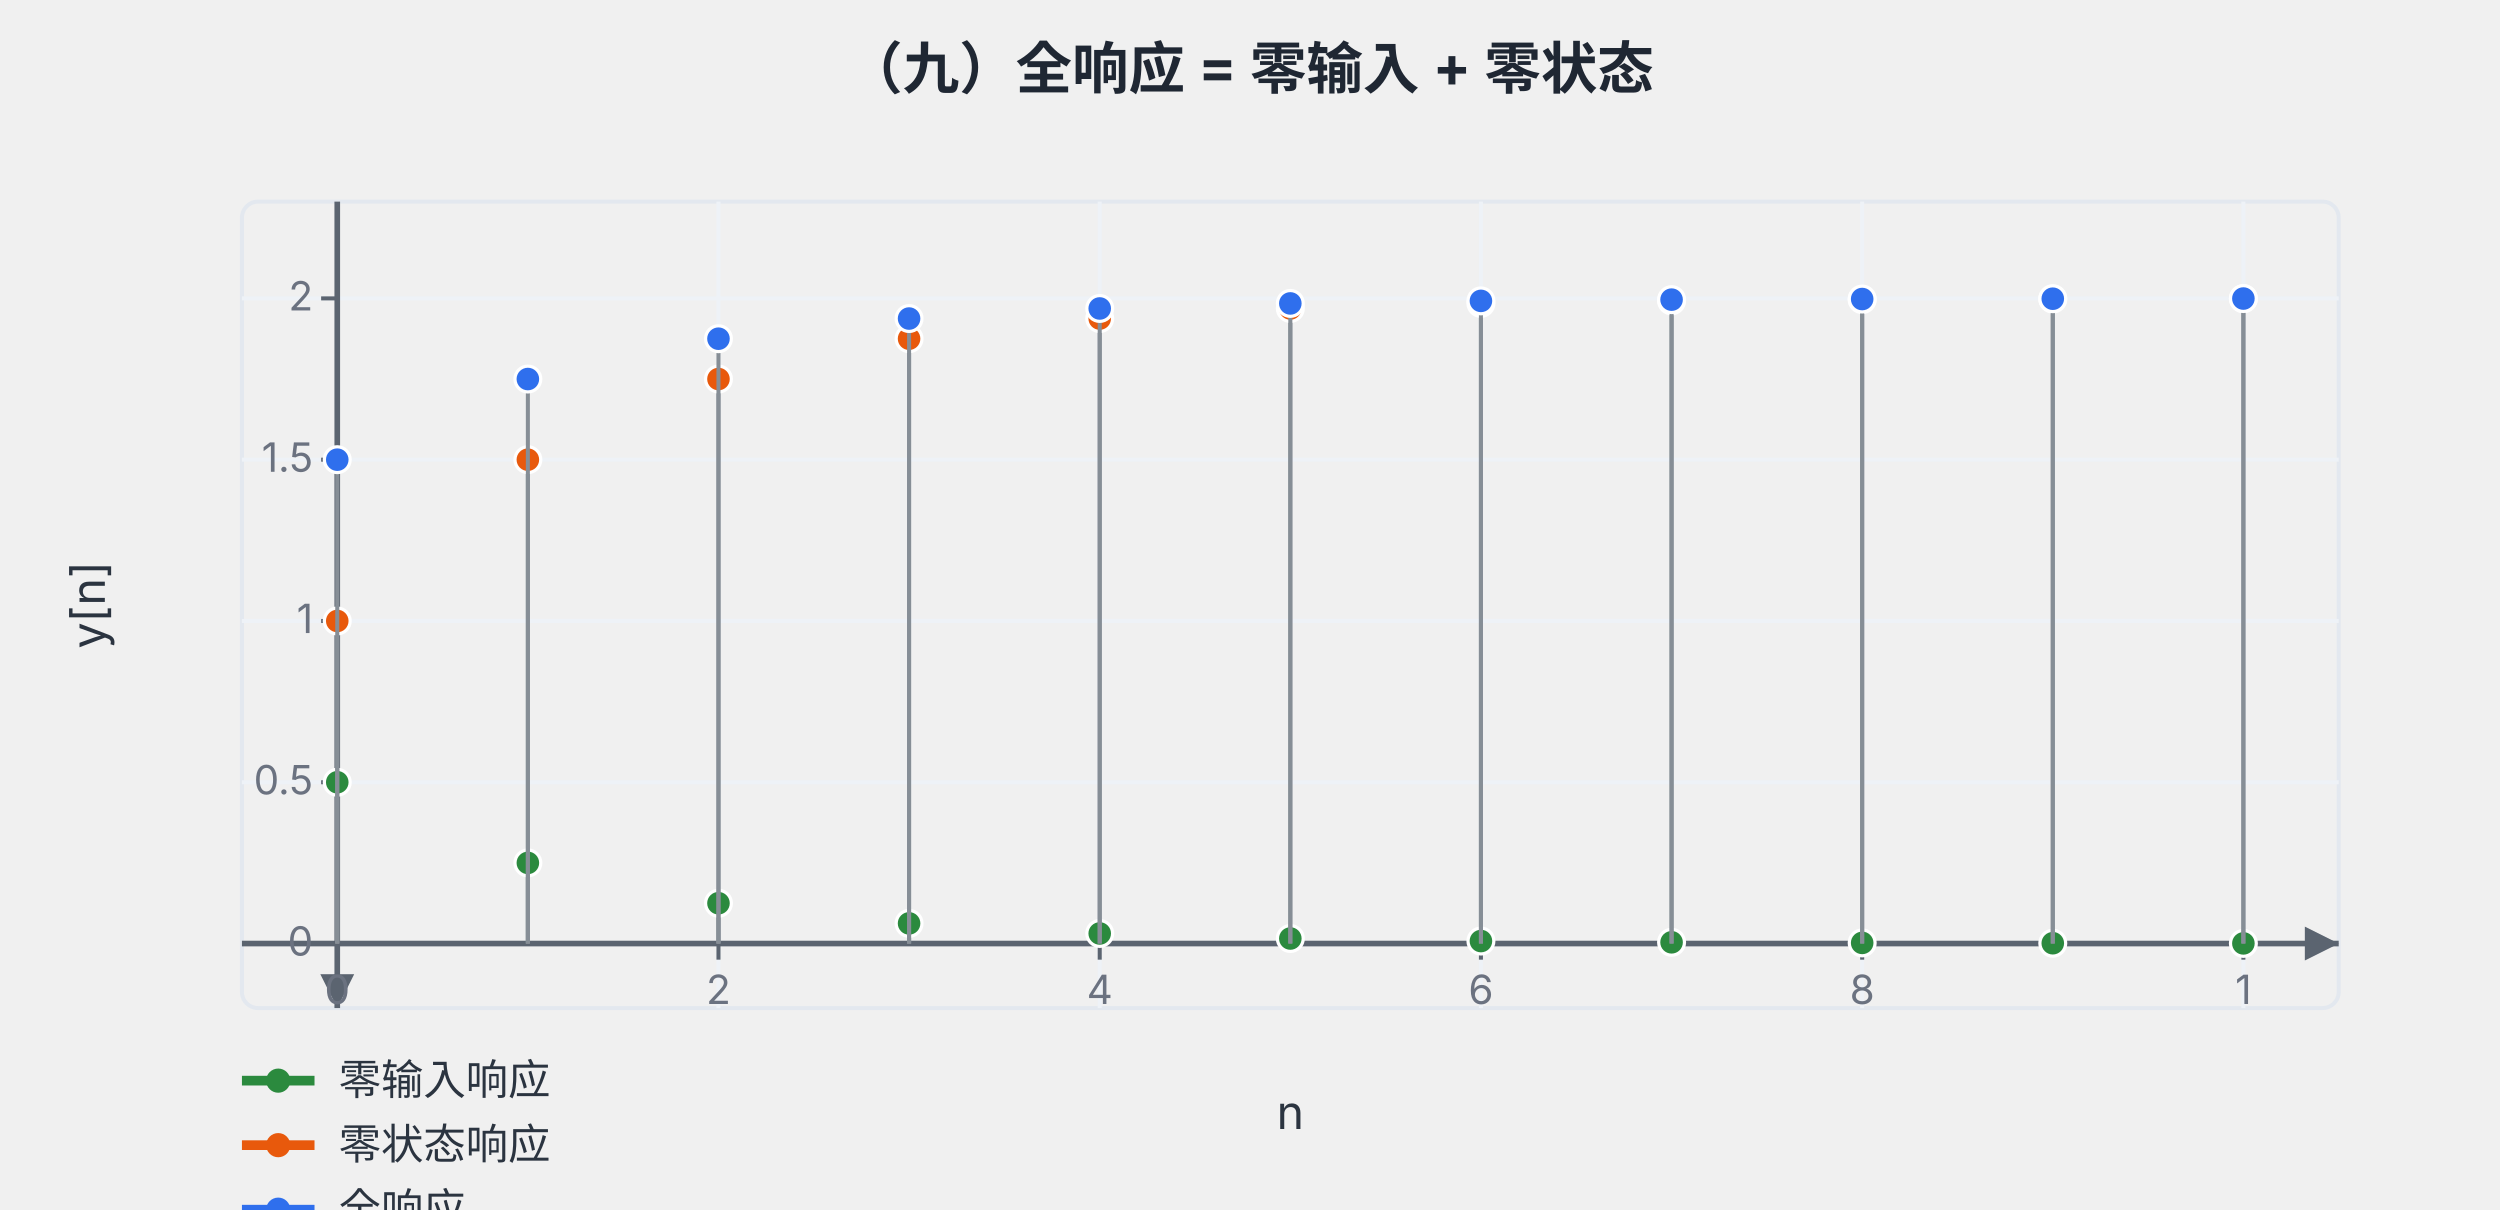
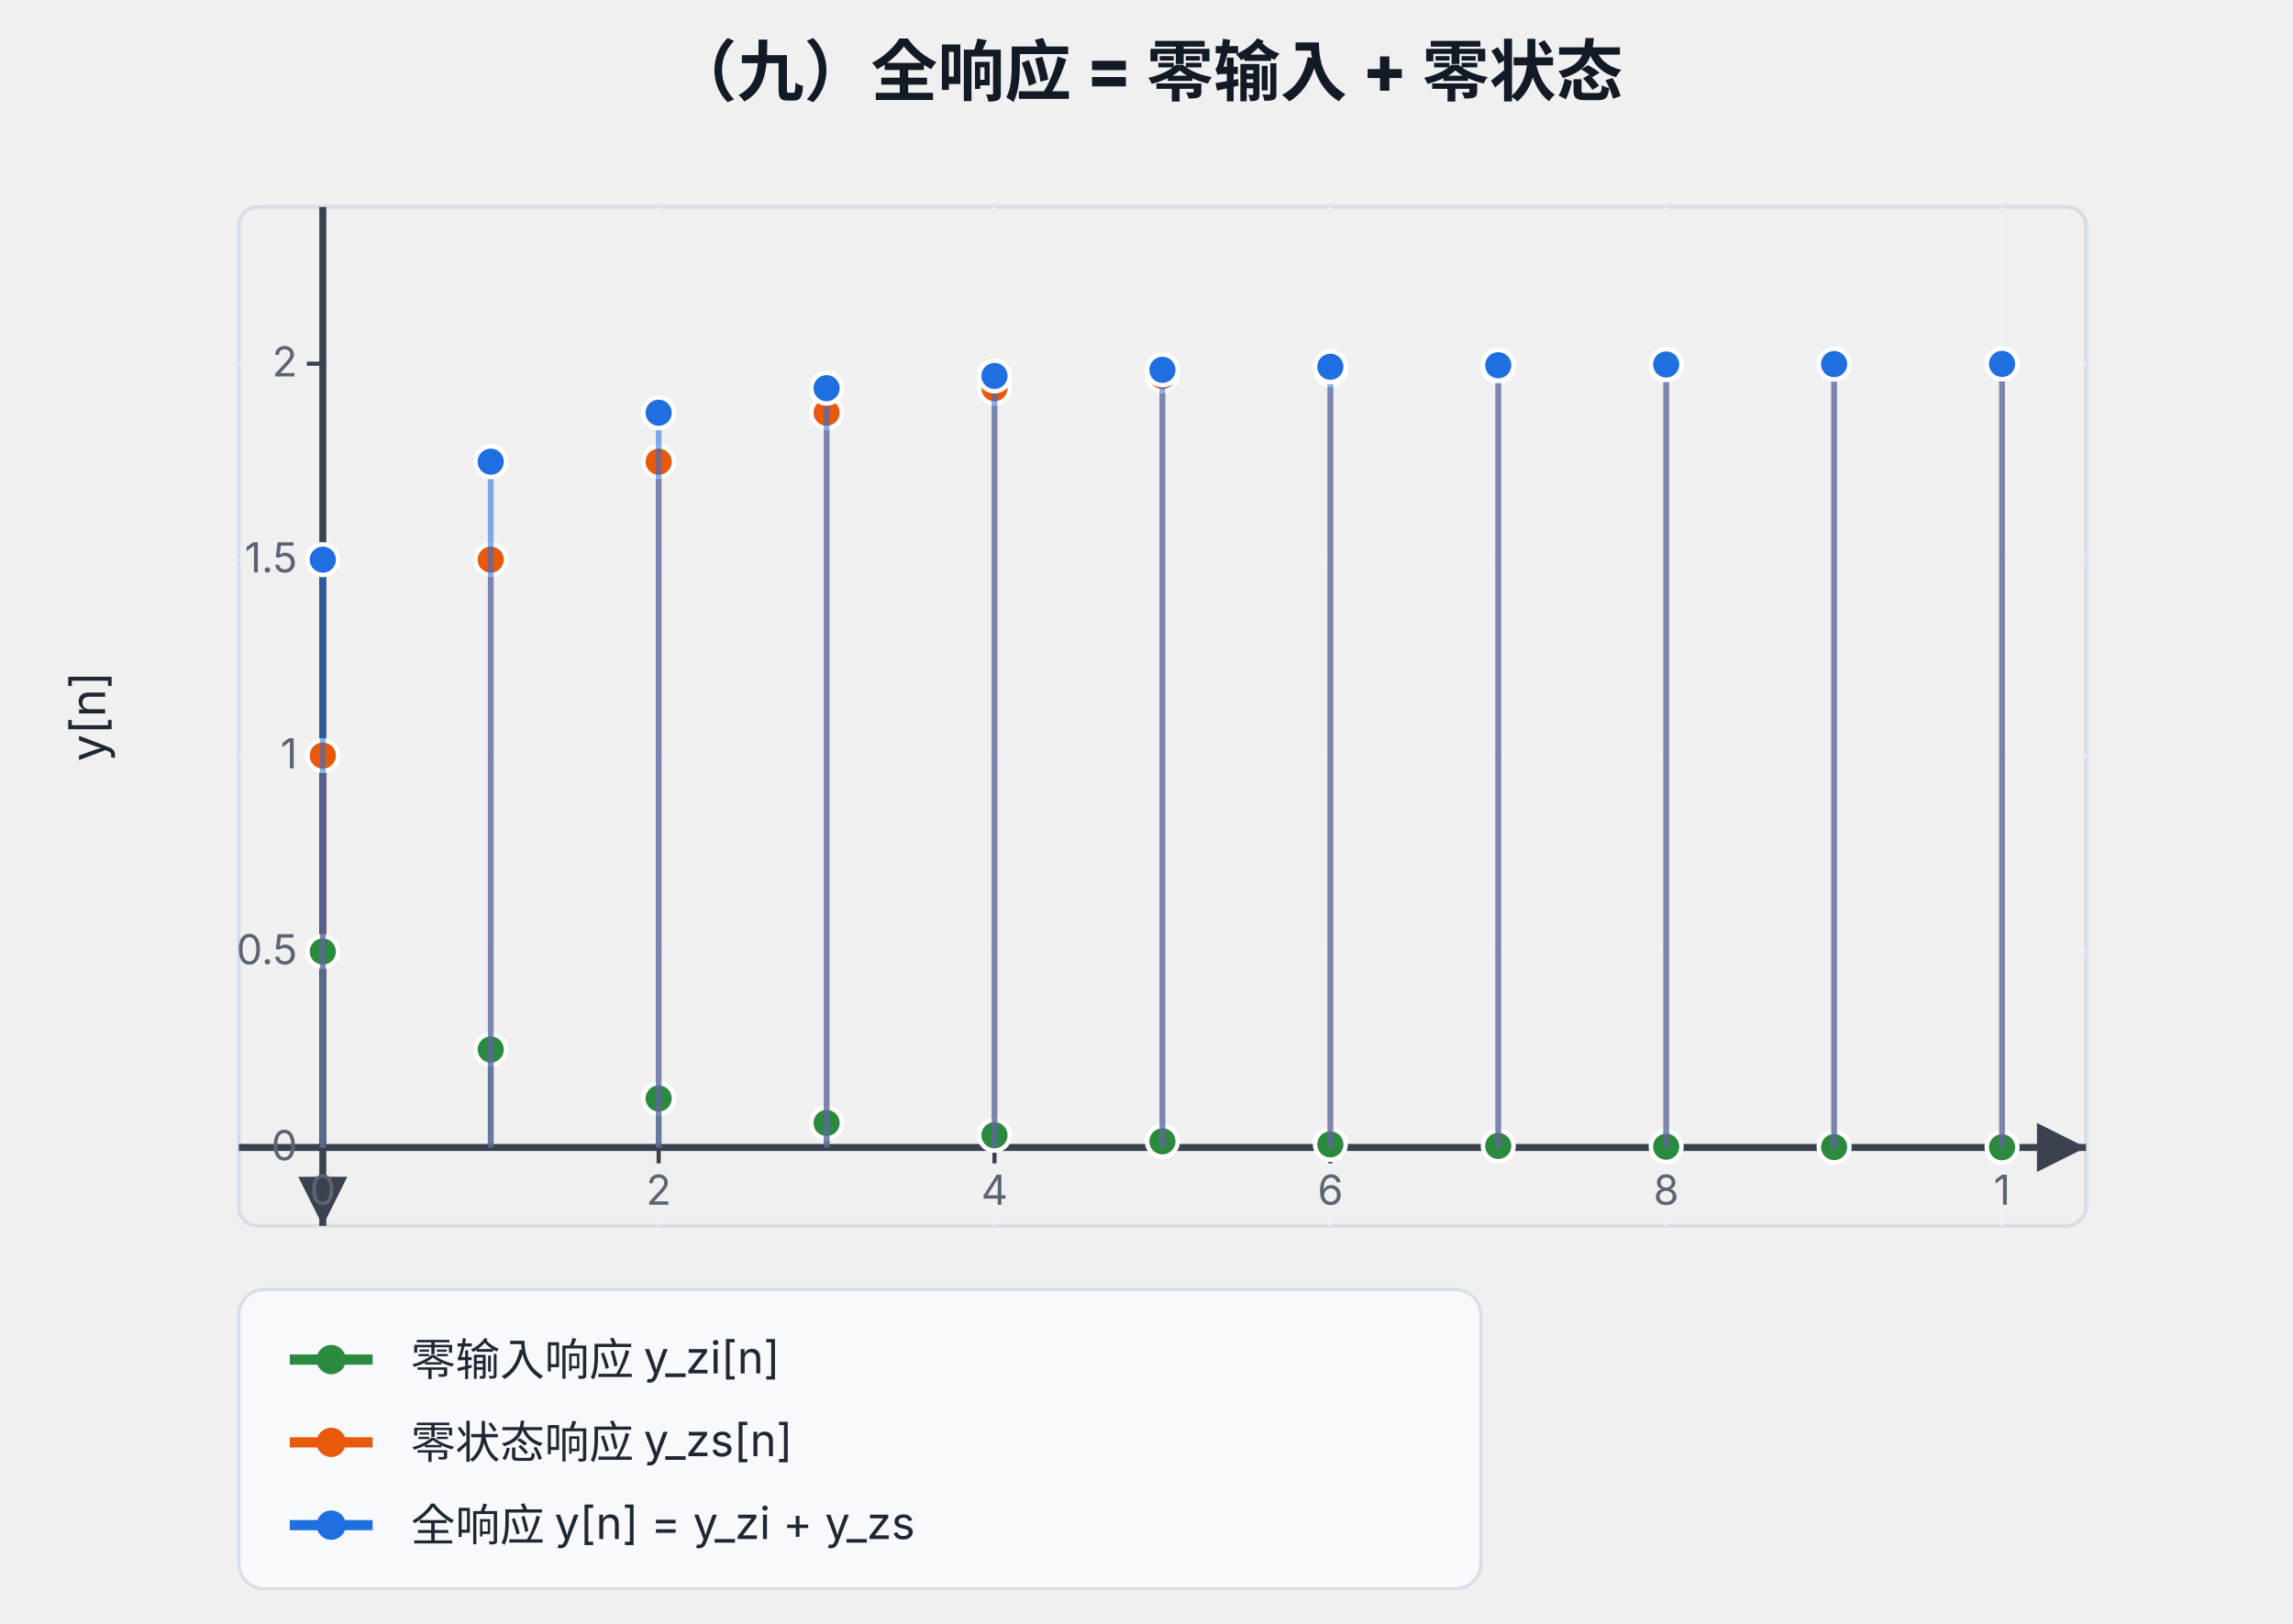
- <svg xmlns="http://www.w3.org/2000/svg" viewBox="0 0 620 300" width="100%" preserveAspectRatio="xMidYMid meet" style="max-width:620px;background:#ffffff;border:1px solid #e3e8ef;border-radius:8px;">
+ <svg xmlns="http://www.w3.org/2000/svg" viewBox="0 0 720 510" width="100%" preserveAspectRatio="xMidYMid meet" style="max-width:720px;background:#ffffff;border:1px solid #d7dee8;border-radius:10px;">
  <defs>
-     <marker id="arr" markerWidth="8" markerHeight="8" refX="6" refY="3" orient="auto" markerUnits="strokeWidth">
-       <path d="M0,0 L6,3 L0,6 Z" fill="#5b6470" />
+     <marker id="arr" markerWidth="10" markerHeight="10" refX="7" refY="3.5" orient="auto" markerUnits="strokeWidth">
+       <path d="M0,0 L7,3.5 L0,7 Z" fill="#3a4250" />
    </marker>
  </defs>
-   <text x="310.0" y="22" font-family="system-ui, -apple-system, 'Segoe UI', 'PingFang SC', 'Microsoft YaHei', sans-serif" font-size="14" font-weight="700" fill="#1f2733" text-anchor="middle">（九）全响应 = 零输入 + 零状态</text>
-   <rect x="60.00" y="50.00" width="520.00" height="200.00" fill="none" stroke="#e3e8ef" stroke-width="1" rx="4" />
-   <line x1="83.64" y1="50.00" x2="83.64" y2="250.00" stroke="#eef2f7" stroke-width="1" />
-   <line x1="178.18" y1="50.00" x2="178.18" y2="250.00" stroke="#eef2f7" stroke-width="1" />
-   <line x1="272.73" y1="50.00" x2="272.73" y2="250.00" stroke="#eef2f7" stroke-width="1" />
-   <line x1="367.27" y1="50.00" x2="367.27" y2="250.00" stroke="#eef2f7" stroke-width="1" />
-   <line x1="461.82" y1="50.00" x2="461.82" y2="250.00" stroke="#eef2f7" stroke-width="1" />
-   <line x1="556.36" y1="50.00" x2="556.36" y2="250.00" stroke="#eef2f7" stroke-width="1" />
-   <line x1="60.00" y1="234.00" x2="580.00" y2="234.00" stroke="#eef2f7" stroke-width="1" />
-   <line x1="60.00" y1="194.00" x2="580.00" y2="194.00" stroke="#eef2f7" stroke-width="1" />
-   <line x1="60.00" y1="154.00" x2="580.00" y2="154.00" stroke="#eef2f7" stroke-width="1" />
-   <line x1="60.00" y1="114.00" x2="580.00" y2="114.00" stroke="#eef2f7" stroke-width="1" />
-   <line x1="60.00" y1="74.00" x2="580.00" y2="74.00" stroke="#eef2f7" stroke-width="1" />
-   <line x1="60.00" y1="234.00" x2="580.00" y2="234.00" stroke="#5b6470" stroke-width="1.4" marker-end="url(#arr)" />
-   <line x1="83.64" y1="50.00" x2="83.64" y2="250.00" stroke="#5b6470" stroke-width="1.4" marker-end="url(#arr)" />
-   <line x1="83.64" y1="234.00" x2="83.64" y2="238.00" stroke="#5b6470" stroke-width="1" />
-   <text x="83.64" y="249.00" font-family="system-ui, -apple-system, 'Segoe UI', 'PingFang SC', 'Microsoft YaHei', sans-serif" font-size="10" fill="#6b7280" text-anchor="middle">0</text>
-   <line x1="178.18" y1="234.00" x2="178.18" y2="238.00" stroke="#5b6470" stroke-width="1" />
-   <text x="178.18" y="249.00" font-family="system-ui, -apple-system, 'Segoe UI', 'PingFang SC', 'Microsoft YaHei', sans-serif" font-size="10" fill="#6b7280" text-anchor="middle">2</text>
-   <line x1="272.73" y1="234.00" x2="272.73" y2="238.00" stroke="#5b6470" stroke-width="1" />
-   <text x="272.73" y="249.00" font-family="system-ui, -apple-system, 'Segoe UI', 'PingFang SC', 'Microsoft YaHei', sans-serif" font-size="10" fill="#6b7280" text-anchor="middle">4</text>
-   <line x1="367.27" y1="234.00" x2="367.27" y2="238.00" stroke="#5b6470" stroke-width="1" />
-   <text x="367.27" y="249.00" font-family="system-ui, -apple-system, 'Segoe UI', 'PingFang SC', 'Microsoft YaHei', sans-serif" font-size="10" fill="#6b7280" text-anchor="middle">6</text>
-   <line x1="461.82" y1="234.00" x2="461.82" y2="238.00" stroke="#5b6470" stroke-width="1" />
-   <text x="461.82" y="249.00" font-family="system-ui, -apple-system, 'Segoe UI', 'PingFang SC', 'Microsoft YaHei', sans-serif" font-size="10" fill="#6b7280" text-anchor="middle">8</text>
-   <line x1="556.36" y1="234.00" x2="556.36" y2="238.00" stroke="#5b6470" stroke-width="1" />
-   <text x="556.36" y="249.00" font-family="system-ui, -apple-system, 'Segoe UI', 'PingFang SC', 'Microsoft YaHei', sans-serif" font-size="10" fill="#6b7280" text-anchor="middle">1</text>
-   <line x1="83.64" y1="234.00" x2="79.64" y2="234.00" stroke="#5b6470" stroke-width="1" />
-   <text x="77.64" y="237.00" font-family="system-ui, -apple-system, 'Segoe UI', 'PingFang SC', 'Microsoft YaHei', sans-serif" font-size="10" fill="#6b7280" text-anchor="end">0</text>
-   <line x1="83.64" y1="194.00" x2="79.64" y2="194.00" stroke="#5b6470" stroke-width="1" />
-   <text x="77.64" y="197.00" font-family="system-ui, -apple-system, 'Segoe UI', 'PingFang SC', 'Microsoft YaHei', sans-serif" font-size="10" fill="#6b7280" text-anchor="end">0.5</text>
-   <line x1="83.64" y1="154.00" x2="79.64" y2="154.00" stroke="#5b6470" stroke-width="1" />
-   <text x="77.64" y="157.00" font-family="system-ui, -apple-system, 'Segoe UI', 'PingFang SC', 'Microsoft YaHei', sans-serif" font-size="10" fill="#6b7280" text-anchor="end">1</text>
-   <line x1="83.64" y1="114.00" x2="79.64" y2="114.00" stroke="#5b6470" stroke-width="1" />
-   <text x="77.64" y="117.00" font-family="system-ui, -apple-system, 'Segoe UI', 'PingFang SC', 'Microsoft YaHei', sans-serif" font-size="10" fill="#6b7280" text-anchor="end">1.5</text>
-   <line x1="83.64" y1="74.00" x2="79.64" y2="74.00" stroke="#5b6470" stroke-width="1" />
-   <text x="77.64" y="77.00" font-family="system-ui, -apple-system, 'Segoe UI', 'PingFang SC', 'Microsoft YaHei', sans-serif" font-size="10" fill="#6b7280" text-anchor="end">2</text>
-   <text x="320.00" y="280.00" font-family="system-ui, -apple-system, 'Segoe UI', 'PingFang SC', 'Microsoft YaHei', sans-serif" font-size="11.5" fill="#2b3440" text-anchor="middle">n</text>
-   <text x="26.00" y="150.00" font-family="system-ui, -apple-system, 'Segoe UI', 'PingFang SC', 'Microsoft YaHei', sans-serif" font-size="11.5" fill="#2b3440" text-anchor="middle" transform="rotate(-90 26.00 150.00)">y[n]</text>
-   <line x1="83.64" y1="234.00" x2="83.64" y2="194.00" stroke="#868e96" stroke-width="1" />
-   <circle cx="83.64" cy="194.00" r="3.2" fill="#2b8a3e" stroke="#fff" stroke-width="0.8" />
-   <line x1="130.91" y1="234.00" x2="130.91" y2="214.00" stroke="#868e96" stroke-width="1" />
-   <circle cx="130.91" cy="214.00" r="3.2" fill="#2b8a3e" stroke="#fff" stroke-width="0.8" />
-   <line x1="178.18" y1="234.00" x2="178.18" y2="224.00" stroke="#868e96" stroke-width="1" />
-   <circle cx="178.18" cy="224.00" r="3.2" fill="#2b8a3e" stroke="#fff" stroke-width="0.8" />
-   <line x1="225.45" y1="234.00" x2="225.45" y2="229.00" stroke="#868e96" stroke-width="1" />
-   <circle cx="225.45" cy="229.00" r="3.2" fill="#2b8a3e" stroke="#fff" stroke-width="0.8" />
-   <line x1="272.73" y1="234.00" x2="272.73" y2="231.50" stroke="#868e96" stroke-width="1" />
-   <circle cx="272.73" cy="231.50" r="3.2" fill="#2b8a3e" stroke="#fff" stroke-width="0.8" />
-   <line x1="320.00" y1="234.00" x2="320.00" y2="232.75" stroke="#868e96" stroke-width="1" />
-   <circle cx="320.00" cy="232.75" r="3.2" fill="#2b8a3e" stroke="#fff" stroke-width="0.8" />
-   <line x1="367.27" y1="234.00" x2="367.27" y2="233.38" stroke="#868e96" stroke-width="1" />
-   <circle cx="367.27" cy="233.38" r="3.2" fill="#2b8a3e" stroke="#fff" stroke-width="0.8" />
-   <line x1="414.55" y1="234.00" x2="414.55" y2="233.69" stroke="#868e96" stroke-width="1" />
-   <circle cx="414.55" cy="233.69" r="3.2" fill="#2b8a3e" stroke="#fff" stroke-width="0.8" />
-   <line x1="461.82" y1="234.00" x2="461.82" y2="233.84" stroke="#868e96" stroke-width="1" />
-   <circle cx="461.82" cy="233.84" r="3.2" fill="#2b8a3e" stroke="#fff" stroke-width="0.8" />
-   <line x1="509.09" y1="234.00" x2="509.09" y2="233.92" stroke="#868e96" stroke-width="1" />
-   <circle cx="509.09" cy="233.92" r="3.2" fill="#2b8a3e" stroke="#fff" stroke-width="0.8" />
-   <line x1="556.36" y1="234.00" x2="556.36" y2="233.96" stroke="#868e96" stroke-width="1" />
-   <circle cx="556.36" cy="233.96" r="3.2" fill="#2b8a3e" stroke="#fff" stroke-width="0.8" />
-   <line x1="83.64" y1="234.00" x2="83.64" y2="154.00" stroke="#868e96" stroke-width="1" />
-   <circle cx="83.64" cy="154.00" r="3.2" fill="#e8590c" stroke="#fff" stroke-width="0.8" />
-   <line x1="130.91" y1="234.00" x2="130.91" y2="114.00" stroke="#868e96" stroke-width="1" />
-   <circle cx="130.91" cy="114.00" r="3.2" fill="#e8590c" stroke="#fff" stroke-width="0.8" />
-   <line x1="178.18" y1="234.00" x2="178.18" y2="94.00" stroke="#868e96" stroke-width="1" />
-   <circle cx="178.18" cy="94.00" r="3.2" fill="#e8590c" stroke="#fff" stroke-width="0.8" />
-   <line x1="225.45" y1="234.00" x2="225.45" y2="84.00" stroke="#868e96" stroke-width="1" />
-   <circle cx="225.45" cy="84.00" r="3.2" fill="#e8590c" stroke="#fff" stroke-width="0.8" />
-   <line x1="272.73" y1="234.00" x2="272.73" y2="79.00" stroke="#868e96" stroke-width="1" />
-   <circle cx="272.73" cy="79.00" r="3.2" fill="#e8590c" stroke="#fff" stroke-width="0.8" />
-   <line x1="320.00" y1="234.00" x2="320.00" y2="76.50" stroke="#868e96" stroke-width="1" />
-   <circle cx="320.00" cy="76.50" r="3.2" fill="#e8590c" stroke="#fff" stroke-width="0.8" />
-   <line x1="367.27" y1="234.00" x2="367.27" y2="75.25" stroke="#868e96" stroke-width="1" />
-   <circle cx="367.27" cy="75.25" r="3.2" fill="#e8590c" stroke="#fff" stroke-width="0.8" />
-   <line x1="414.55" y1="234.00" x2="414.55" y2="74.62" stroke="#868e96" stroke-width="1" />
-   <circle cx="414.55" cy="74.62" r="3.2" fill="#e8590c" stroke="#fff" stroke-width="0.8" />
-   <line x1="461.82" y1="234.00" x2="461.82" y2="74.31" stroke="#868e96" stroke-width="1" />
-   <circle cx="461.82" cy="74.31" r="3.2" fill="#e8590c" stroke="#fff" stroke-width="0.8" />
-   <line x1="509.09" y1="234.00" x2="509.09" y2="74.16" stroke="#868e96" stroke-width="1" />
-   <circle cx="509.09" cy="74.16" r="3.2" fill="#e8590c" stroke="#fff" stroke-width="0.8" />
-   <line x1="556.36" y1="234.00" x2="556.36" y2="74.08" stroke="#868e96" stroke-width="1" />
-   <circle cx="556.36" cy="74.08" r="3.2" fill="#e8590c" stroke="#fff" stroke-width="0.8" />
-   <line x1="83.64" y1="234.00" x2="83.64" y2="114.00" stroke="#868e96" stroke-width="1" />
-   <circle cx="83.64" cy="114.00" r="3.2" fill="#2f6fed" stroke="#fff" stroke-width="0.8" />
-   <line x1="130.91" y1="234.00" x2="130.91" y2="94.00" stroke="#868e96" stroke-width="1" />
-   <circle cx="130.91" cy="94.00" r="3.2" fill="#2f6fed" stroke="#fff" stroke-width="0.8" />
-   <line x1="178.18" y1="234.00" x2="178.18" y2="84.00" stroke="#868e96" stroke-width="1" />
-   <circle cx="178.18" cy="84.00" r="3.2" fill="#2f6fed" stroke="#fff" stroke-width="0.8" />
-   <line x1="225.45" y1="234.00" x2="225.45" y2="79.00" stroke="#868e96" stroke-width="1" />
-   <circle cx="225.45" cy="79.00" r="3.2" fill="#2f6fed" stroke="#fff" stroke-width="0.8" />
-   <line x1="272.73" y1="234.00" x2="272.73" y2="76.50" stroke="#868e96" stroke-width="1" />
-   <circle cx="272.73" cy="76.50" r="3.2" fill="#2f6fed" stroke="#fff" stroke-width="0.8" />
-   <line x1="320.00" y1="234.00" x2="320.00" y2="75.25" stroke="#868e96" stroke-width="1" />
-   <circle cx="320.00" cy="75.25" r="3.2" fill="#2f6fed" stroke="#fff" stroke-width="0.8" />
-   <line x1="367.27" y1="234.00" x2="367.27" y2="74.62" stroke="#868e96" stroke-width="1" />
-   <circle cx="367.27" cy="74.62" r="3.2" fill="#2f6fed" stroke="#fff" stroke-width="0.8" />
-   <line x1="414.55" y1="234.00" x2="414.55" y2="74.31" stroke="#868e96" stroke-width="1" />
-   <circle cx="414.55" cy="74.31" r="3.2" fill="#2f6fed" stroke="#fff" stroke-width="0.8" />
-   <line x1="461.82" y1="234.00" x2="461.82" y2="74.16" stroke="#868e96" stroke-width="1" />
-   <circle cx="461.82" cy="74.16" r="3.2" fill="#2f6fed" stroke="#fff" stroke-width="0.8" />
-   <line x1="509.09" y1="234.00" x2="509.09" y2="74.08" stroke="#868e96" stroke-width="1" />
-   <circle cx="509.09" cy="74.08" r="3.2" fill="#2f6fed" stroke="#fff" stroke-width="0.8" />
-   <line x1="556.36" y1="234.00" x2="556.36" y2="74.04" stroke="#868e96" stroke-width="1" />
-   <circle cx="556.36" cy="74.04" r="3.2" fill="#2f6fed" stroke="#fff" stroke-width="0.8" />
-   <line x1="60.00" y1="268.00" x2="78.00" y2="268.00" stroke="#2b8a3e" stroke-width="2.4" />
-   <circle cx="69.00" cy="268.00" r="3" fill="#2b8a3e" />
-   <text x="84.00" y="271.50" font-family="system-ui, -apple-system, 'Segoe UI', 'PingFang SC', 'Microsoft YaHei', sans-serif" font-size="10.5" fill="#2b3440">零输入响应</text>
-   <line x1="60.00" y1="284.00" x2="78.00" y2="284.00" stroke="#e8590c" stroke-width="2.4" />
-   <circle cx="69.00" cy="284.00" r="3" fill="#e8590c" />
-   <text x="84.00" y="287.50" font-family="system-ui, -apple-system, 'Segoe UI', 'PingFang SC', 'Microsoft YaHei', sans-serif" font-size="10.5" fill="#2b3440">零状态响应</text>
-   <line x1="60.00" y1="300.00" x2="78.00" y2="300.00" stroke="#2f6fed" stroke-width="2.4" />
-   <circle cx="69.00" cy="300.00" r="3" fill="#2f6fed" />
-   <text x="84.00" y="303.50" font-family="system-ui, -apple-system, 'Segoe UI', 'PingFang SC', 'Microsoft YaHei', sans-serif" font-size="10.5" fill="#2b3440">全响应</text>
+   <text x="360.0" y="30" font-family="system-ui, -apple-system, 'Segoe UI', 'PingFang SC', 'Microsoft YaHei', sans-serif" font-size="21" font-weight="800" fill="#121a26" text-anchor="middle">（九）全响应 = 零输入 + 零状态</text>
+   <rect x="75.00" y="65.00" width="580.00" height="320.00" fill="none" stroke="#d7dee8" stroke-width="1.2" rx="6" />
+   <line x1="101.36" y1="65.00" x2="101.36" y2="385.00" stroke="#eef1f6" stroke-width="1" />
+   <line x1="206.82" y1="65.00" x2="206.82" y2="385.00" stroke="#eef1f6" stroke-width="1" />
+   <line x1="312.27" y1="65.00" x2="312.27" y2="385.00" stroke="#eef1f6" stroke-width="1" />
+   <line x1="417.73" y1="65.00" x2="417.73" y2="385.00" stroke="#eef1f6" stroke-width="1" />
+   <line x1="523.18" y1="65.00" x2="523.18" y2="385.00" stroke="#eef1f6" stroke-width="1" />
+   <line x1="628.64" y1="65.00" x2="628.64" y2="385.00" stroke="#eef1f6" stroke-width="1" />
+   <line x1="75.00" y1="360.38" x2="655.00" y2="360.38" stroke="#eef1f6" stroke-width="1" />
+   <line x1="75.00" y1="298.85" x2="655.00" y2="298.85" stroke="#eef1f6" stroke-width="1" />
+   <line x1="75.00" y1="237.31" x2="655.00" y2="237.31" stroke="#eef1f6" stroke-width="1" />
+   <line x1="75.00" y1="175.77" x2="655.00" y2="175.77" stroke="#eef1f6" stroke-width="1" />
+   <line x1="75.00" y1="114.23" x2="655.00" y2="114.23" stroke="#eef1f6" stroke-width="1" />
+   <line x1="75.00" y1="360.38" x2="655.00" y2="360.38" stroke="#3a4250" stroke-width="2.2" marker-end="url(#arr)" />
+   <line x1="101.36" y1="65.00" x2="101.36" y2="385.00" stroke="#3a4250" stroke-width="2.2" marker-end="url(#arr)" />
+   <line x1="101.36" y1="360.38" x2="101.36" y2="365.38" stroke="#3a4250" stroke-width="1.3" />
+   <text x="101.36" y="378.38" font-family="system-ui, -apple-system, 'Segoe UI', 'PingFang SC', 'Microsoft YaHei', sans-serif" font-size="13" fill="#5a6472" text-anchor="middle">0</text>
+   <line x1="206.82" y1="360.38" x2="206.82" y2="365.38" stroke="#3a4250" stroke-width="1.3" />
+   <text x="206.82" y="378.38" font-family="system-ui, -apple-system, 'Segoe UI', 'PingFang SC', 'Microsoft YaHei', sans-serif" font-size="13" fill="#5a6472" text-anchor="middle">2</text>
+   <line x1="312.27" y1="360.38" x2="312.27" y2="365.38" stroke="#3a4250" stroke-width="1.3" />
+   <text x="312.27" y="378.38" font-family="system-ui, -apple-system, 'Segoe UI', 'PingFang SC', 'Microsoft YaHei', sans-serif" font-size="13" fill="#5a6472" text-anchor="middle">4</text>
+   <line x1="417.73" y1="360.38" x2="417.73" y2="365.38" stroke="#3a4250" stroke-width="1.3" />
+   <text x="417.73" y="378.38" font-family="system-ui, -apple-system, 'Segoe UI', 'PingFang SC', 'Microsoft YaHei', sans-serif" font-size="13" fill="#5a6472" text-anchor="middle">6</text>
+   <line x1="523.18" y1="360.38" x2="523.18" y2="365.38" stroke="#3a4250" stroke-width="1.3" />
+   <text x="523.18" y="378.38" font-family="system-ui, -apple-system, 'Segoe UI', 'PingFang SC', 'Microsoft YaHei', sans-serif" font-size="13" fill="#5a6472" text-anchor="middle">8</text>
+   <line x1="628.64" y1="360.38" x2="628.64" y2="365.38" stroke="#3a4250" stroke-width="1.3" />
+   <text x="628.64" y="378.38" font-family="system-ui, -apple-system, 'Segoe UI', 'PingFang SC', 'Microsoft YaHei', sans-serif" font-size="13" fill="#5a6472" text-anchor="middle">1</text>
+   <line x1="101.36" y1="360.38" x2="96.36" y2="360.38" stroke="#3a4250" stroke-width="1.3" />
+   <text x="93.36" y="364.38" font-family="system-ui, -apple-system, 'Segoe UI', 'PingFang SC', 'Microsoft YaHei', sans-serif" font-size="13" fill="#5a6472" text-anchor="end">0</text>
+   <line x1="101.36" y1="298.85" x2="96.36" y2="298.85" stroke="#3a4250" stroke-width="1.3" />
+   <text x="93.36" y="302.85" font-family="system-ui, -apple-system, 'Segoe UI', 'PingFang SC', 'Microsoft YaHei', sans-serif" font-size="13" fill="#5a6472" text-anchor="end">0.5</text>
+   <line x1="101.36" y1="237.31" x2="96.36" y2="237.31" stroke="#3a4250" stroke-width="1.3" />
+   <text x="93.36" y="241.31" font-family="system-ui, -apple-system, 'Segoe UI', 'PingFang SC', 'Microsoft YaHei', sans-serif" font-size="13" fill="#5a6472" text-anchor="end">1</text>
+   <line x1="101.36" y1="175.77" x2="96.36" y2="175.77" stroke="#3a4250" stroke-width="1.3" />
+   <text x="93.36" y="179.77" font-family="system-ui, -apple-system, 'Segoe UI', 'PingFang SC', 'Microsoft YaHei', sans-serif" font-size="13" fill="#5a6472" text-anchor="end">1.5</text>
+   <line x1="101.36" y1="114.23" x2="96.36" y2="114.23" stroke="#3a4250" stroke-width="1.3" />
+   <text x="93.36" y="118.23" font-family="system-ui, -apple-system, 'Segoe UI', 'PingFang SC', 'Microsoft YaHei', sans-serif" font-size="13" fill="#5a6472" text-anchor="end">2</text>
+   <text x="365.00" y="419.00" font-family="system-ui, -apple-system, 'Segoe UI', 'PingFang SC', 'Microsoft YaHei', sans-serif" font-size="15" fill="#1f2733" text-anchor="middle">n</text>
+   <text x="33.00" y="225.00" font-family="system-ui, -apple-system, 'Segoe UI', 'PingFang SC', 'Microsoft YaHei', sans-serif" font-size="15" fill="#1f2733" text-anchor="middle" transform="rotate(-90 33.00 225.00)">y[n]</text>
+   <line x1="101.36" y1="360.38" x2="101.36" y2="298.85" stroke="#2b8a3e" stroke-width="1.8" opacity="0.55" />
+   <circle cx="101.36" cy="298.85" r="4.8" fill="#2b8a3e" stroke="#fff" stroke-width="1.4" />
+   <line x1="154.09" y1="360.38" x2="154.09" y2="329.62" stroke="#2b8a3e" stroke-width="1.8" opacity="0.55" />
+   <circle cx="154.09" cy="329.62" r="4.8" fill="#2b8a3e" stroke="#fff" stroke-width="1.4" />
+   <line x1="206.82" y1="360.38" x2="206.82" y2="345.00" stroke="#2b8a3e" stroke-width="1.8" opacity="0.55" />
+   <circle cx="206.82" cy="345.00" r="4.8" fill="#2b8a3e" stroke="#fff" stroke-width="1.4" />
+   <line x1="259.55" y1="360.38" x2="259.55" y2="352.69" stroke="#2b8a3e" stroke-width="1.8" opacity="0.55" />
+   <circle cx="259.55" cy="352.69" r="4.8" fill="#2b8a3e" stroke="#fff" stroke-width="1.4" />
+   <line x1="312.27" y1="360.38" x2="312.27" y2="356.54" stroke="#2b8a3e" stroke-width="1.8" opacity="0.55" />
+   <circle cx="312.27" cy="356.54" r="4.8" fill="#2b8a3e" stroke="#fff" stroke-width="1.4" />
+   <line x1="365.00" y1="360.38" x2="365.00" y2="358.46" stroke="#2b8a3e" stroke-width="1.8" opacity="0.55" />
+   <circle cx="365.00" cy="358.46" r="4.8" fill="#2b8a3e" stroke="#fff" stroke-width="1.4" />
+   <line x1="417.73" y1="360.38" x2="417.73" y2="359.42" stroke="#2b8a3e" stroke-width="1.8" opacity="0.55" />
+   <circle cx="417.73" cy="359.42" r="4.8" fill="#2b8a3e" stroke="#fff" stroke-width="1.4" />
+   <line x1="470.45" y1="360.38" x2="470.45" y2="359.90" stroke="#2b8a3e" stroke-width="1.8" opacity="0.55" />
+   <circle cx="470.45" cy="359.90" r="4.8" fill="#2b8a3e" stroke="#fff" stroke-width="1.4" />
+   <line x1="523.18" y1="360.38" x2="523.18" y2="360.14" stroke="#2b8a3e" stroke-width="1.8" opacity="0.55" />
+   <circle cx="523.18" cy="360.14" r="4.8" fill="#2b8a3e" stroke="#fff" stroke-width="1.4" />
+   <line x1="575.91" y1="360.38" x2="575.91" y2="360.26" stroke="#2b8a3e" stroke-width="1.8" opacity="0.55" />
+   <circle cx="575.91" cy="360.26" r="4.8" fill="#2b8a3e" stroke="#fff" stroke-width="1.4" />
+   <line x1="628.64" y1="360.38" x2="628.64" y2="360.32" stroke="#2b8a3e" stroke-width="1.8" opacity="0.55" />
+   <circle cx="628.64" cy="360.32" r="4.8" fill="#2b8a3e" stroke="#fff" stroke-width="1.4" />
+   <line x1="101.36" y1="360.38" x2="101.36" y2="237.31" stroke="#e8590c" stroke-width="1.8" opacity="0.55" />
+   <circle cx="101.36" cy="237.31" r="4.8" fill="#e8590c" stroke="#fff" stroke-width="1.4" />
+   <line x1="154.09" y1="360.38" x2="154.09" y2="175.77" stroke="#e8590c" stroke-width="1.8" opacity="0.55" />
+   <circle cx="154.09" cy="175.77" r="4.8" fill="#e8590c" stroke="#fff" stroke-width="1.4" />
+   <line x1="206.82" y1="360.38" x2="206.82" y2="145.00" stroke="#e8590c" stroke-width="1.8" opacity="0.55" />
+   <circle cx="206.82" cy="145.00" r="4.8" fill="#e8590c" stroke="#fff" stroke-width="1.4" />
+   <line x1="259.55" y1="360.38" x2="259.55" y2="129.62" stroke="#e8590c" stroke-width="1.8" opacity="0.55" />
+   <circle cx="259.55" cy="129.62" r="4.8" fill="#e8590c" stroke="#fff" stroke-width="1.4" />
+   <line x1="312.27" y1="360.38" x2="312.27" y2="121.92" stroke="#e8590c" stroke-width="1.8" opacity="0.55" />
+   <circle cx="312.27" cy="121.92" r="4.8" fill="#e8590c" stroke="#fff" stroke-width="1.4" />
+   <line x1="365.00" y1="360.38" x2="365.00" y2="118.08" stroke="#e8590c" stroke-width="1.8" opacity="0.55" />
+   <circle cx="365.00" cy="118.08" r="4.8" fill="#e8590c" stroke="#fff" stroke-width="1.4" />
+   <line x1="417.73" y1="360.38" x2="417.73" y2="116.15" stroke="#e8590c" stroke-width="1.8" opacity="0.55" />
+   <circle cx="417.73" cy="116.15" r="4.8" fill="#e8590c" stroke="#fff" stroke-width="1.4" />
+   <line x1="470.45" y1="360.38" x2="470.45" y2="115.19" stroke="#e8590c" stroke-width="1.8" opacity="0.55" />
+   <circle cx="470.45" cy="115.19" r="4.8" fill="#e8590c" stroke="#fff" stroke-width="1.4" />
+   <line x1="523.18" y1="360.38" x2="523.18" y2="114.71" stroke="#e8590c" stroke-width="1.8" opacity="0.55" />
+   <circle cx="523.18" cy="114.71" r="4.8" fill="#e8590c" stroke="#fff" stroke-width="1.4" />
+   <line x1="575.91" y1="360.38" x2="575.91" y2="114.47" stroke="#e8590c" stroke-width="1.8" opacity="0.55" />
+   <circle cx="575.91" cy="114.47" r="4.8" fill="#e8590c" stroke="#fff" stroke-width="1.4" />
+   <line x1="628.64" y1="360.38" x2="628.64" y2="114.35" stroke="#e8590c" stroke-width="1.8" opacity="0.55" />
+   <circle cx="628.64" cy="114.35" r="4.8" fill="#e8590c" stroke="#fff" stroke-width="1.4" />
+   <line x1="101.36" y1="360.38" x2="101.36" y2="175.77" stroke="#1f6fe0" stroke-width="1.8" opacity="0.55" />
+   <circle cx="101.36" cy="175.77" r="4.8" fill="#1f6fe0" stroke="#fff" stroke-width="1.4" />
+   <line x1="154.09" y1="360.38" x2="154.09" y2="145.00" stroke="#1f6fe0" stroke-width="1.8" opacity="0.55" />
+   <circle cx="154.09" cy="145.00" r="4.8" fill="#1f6fe0" stroke="#fff" stroke-width="1.4" />
+   <line x1="206.82" y1="360.38" x2="206.82" y2="129.62" stroke="#1f6fe0" stroke-width="1.8" opacity="0.55" />
+   <circle cx="206.82" cy="129.62" r="4.8" fill="#1f6fe0" stroke="#fff" stroke-width="1.4" />
+   <line x1="259.55" y1="360.38" x2="259.55" y2="121.92" stroke="#1f6fe0" stroke-width="1.8" opacity="0.55" />
+   <circle cx="259.55" cy="121.92" r="4.8" fill="#1f6fe0" stroke="#fff" stroke-width="1.4" />
+   <line x1="312.27" y1="360.38" x2="312.27" y2="118.08" stroke="#1f6fe0" stroke-width="1.8" opacity="0.55" />
+   <circle cx="312.27" cy="118.08" r="4.8" fill="#1f6fe0" stroke="#fff" stroke-width="1.4" />
+   <line x1="365.00" y1="360.38" x2="365.00" y2="116.15" stroke="#1f6fe0" stroke-width="1.8" opacity="0.55" />
+   <circle cx="365.00" cy="116.15" r="4.8" fill="#1f6fe0" stroke="#fff" stroke-width="1.4" />
+   <line x1="417.73" y1="360.38" x2="417.73" y2="115.19" stroke="#1f6fe0" stroke-width="1.8" opacity="0.55" />
+   <circle cx="417.73" cy="115.19" r="4.8" fill="#1f6fe0" stroke="#fff" stroke-width="1.4" />
+   <line x1="470.45" y1="360.38" x2="470.45" y2="114.71" stroke="#1f6fe0" stroke-width="1.8" opacity="0.55" />
+   <circle cx="470.45" cy="114.71" r="4.8" fill="#1f6fe0" stroke="#fff" stroke-width="1.4" />
+   <line x1="523.18" y1="360.38" x2="523.18" y2="114.47" stroke="#1f6fe0" stroke-width="1.8" opacity="0.55" />
+   <circle cx="523.18" cy="114.47" r="4.8" fill="#1f6fe0" stroke="#fff" stroke-width="1.4" />
+   <line x1="575.91" y1="360.38" x2="575.91" y2="114.35" stroke="#1f6fe0" stroke-width="1.8" opacity="0.55" />
+   <circle cx="575.91" cy="114.35" r="4.8" fill="#1f6fe0" stroke="#fff" stroke-width="1.4" />
+   <line x1="628.64" y1="360.38" x2="628.64" y2="114.29" stroke="#1f6fe0" stroke-width="1.8" opacity="0.55" />
+   <circle cx="628.64" cy="114.29" r="4.8" fill="#1f6fe0" stroke="#fff" stroke-width="1.4" />
+   <rect x="75.00" y="405.00" width="390.00" height="94.00" rx="8" fill="#f7f9fc" stroke="#d7dee8" stroke-width="1" />
+   <line x1="91.00" y1="427.00" x2="117.00" y2="427.00" stroke="#2b8a3e" stroke-width="3.2" />
+   <circle cx="104.00" cy="427.00" r="4.6" fill="#2b8a3e" />
+   <text x="129.00" y="432.00" font-family="system-ui, -apple-system, 'Segoe UI', 'PingFang SC', 'Microsoft YaHei', sans-serif" font-size="14" fill="#1f2733">零输入响应 y_zi[n]</text>
+   <line x1="91.00" y1="453.00" x2="117.00" y2="453.00" stroke="#e8590c" stroke-width="3.2" />
+   <circle cx="104.00" cy="453.00" r="4.6" fill="#e8590c" />
+   <text x="129.00" y="458.00" font-family="system-ui, -apple-system, 'Segoe UI', 'PingFang SC', 'Microsoft YaHei', sans-serif" font-size="14" fill="#1f2733">零状态响应 y_zs[n]</text>
+   <line x1="91.00" y1="479.00" x2="117.00" y2="479.00" stroke="#1f6fe0" stroke-width="3.2" />
+   <circle cx="104.00" cy="479.00" r="4.6" fill="#1f6fe0" />
+   <text x="129.00" y="484.00" font-family="system-ui, -apple-system, 'Segoe UI', 'PingFang SC', 'Microsoft YaHei', sans-serif" font-size="14" fill="#1f2733">全响应 y[n] = y_zi + y_zs</text>
</svg>
